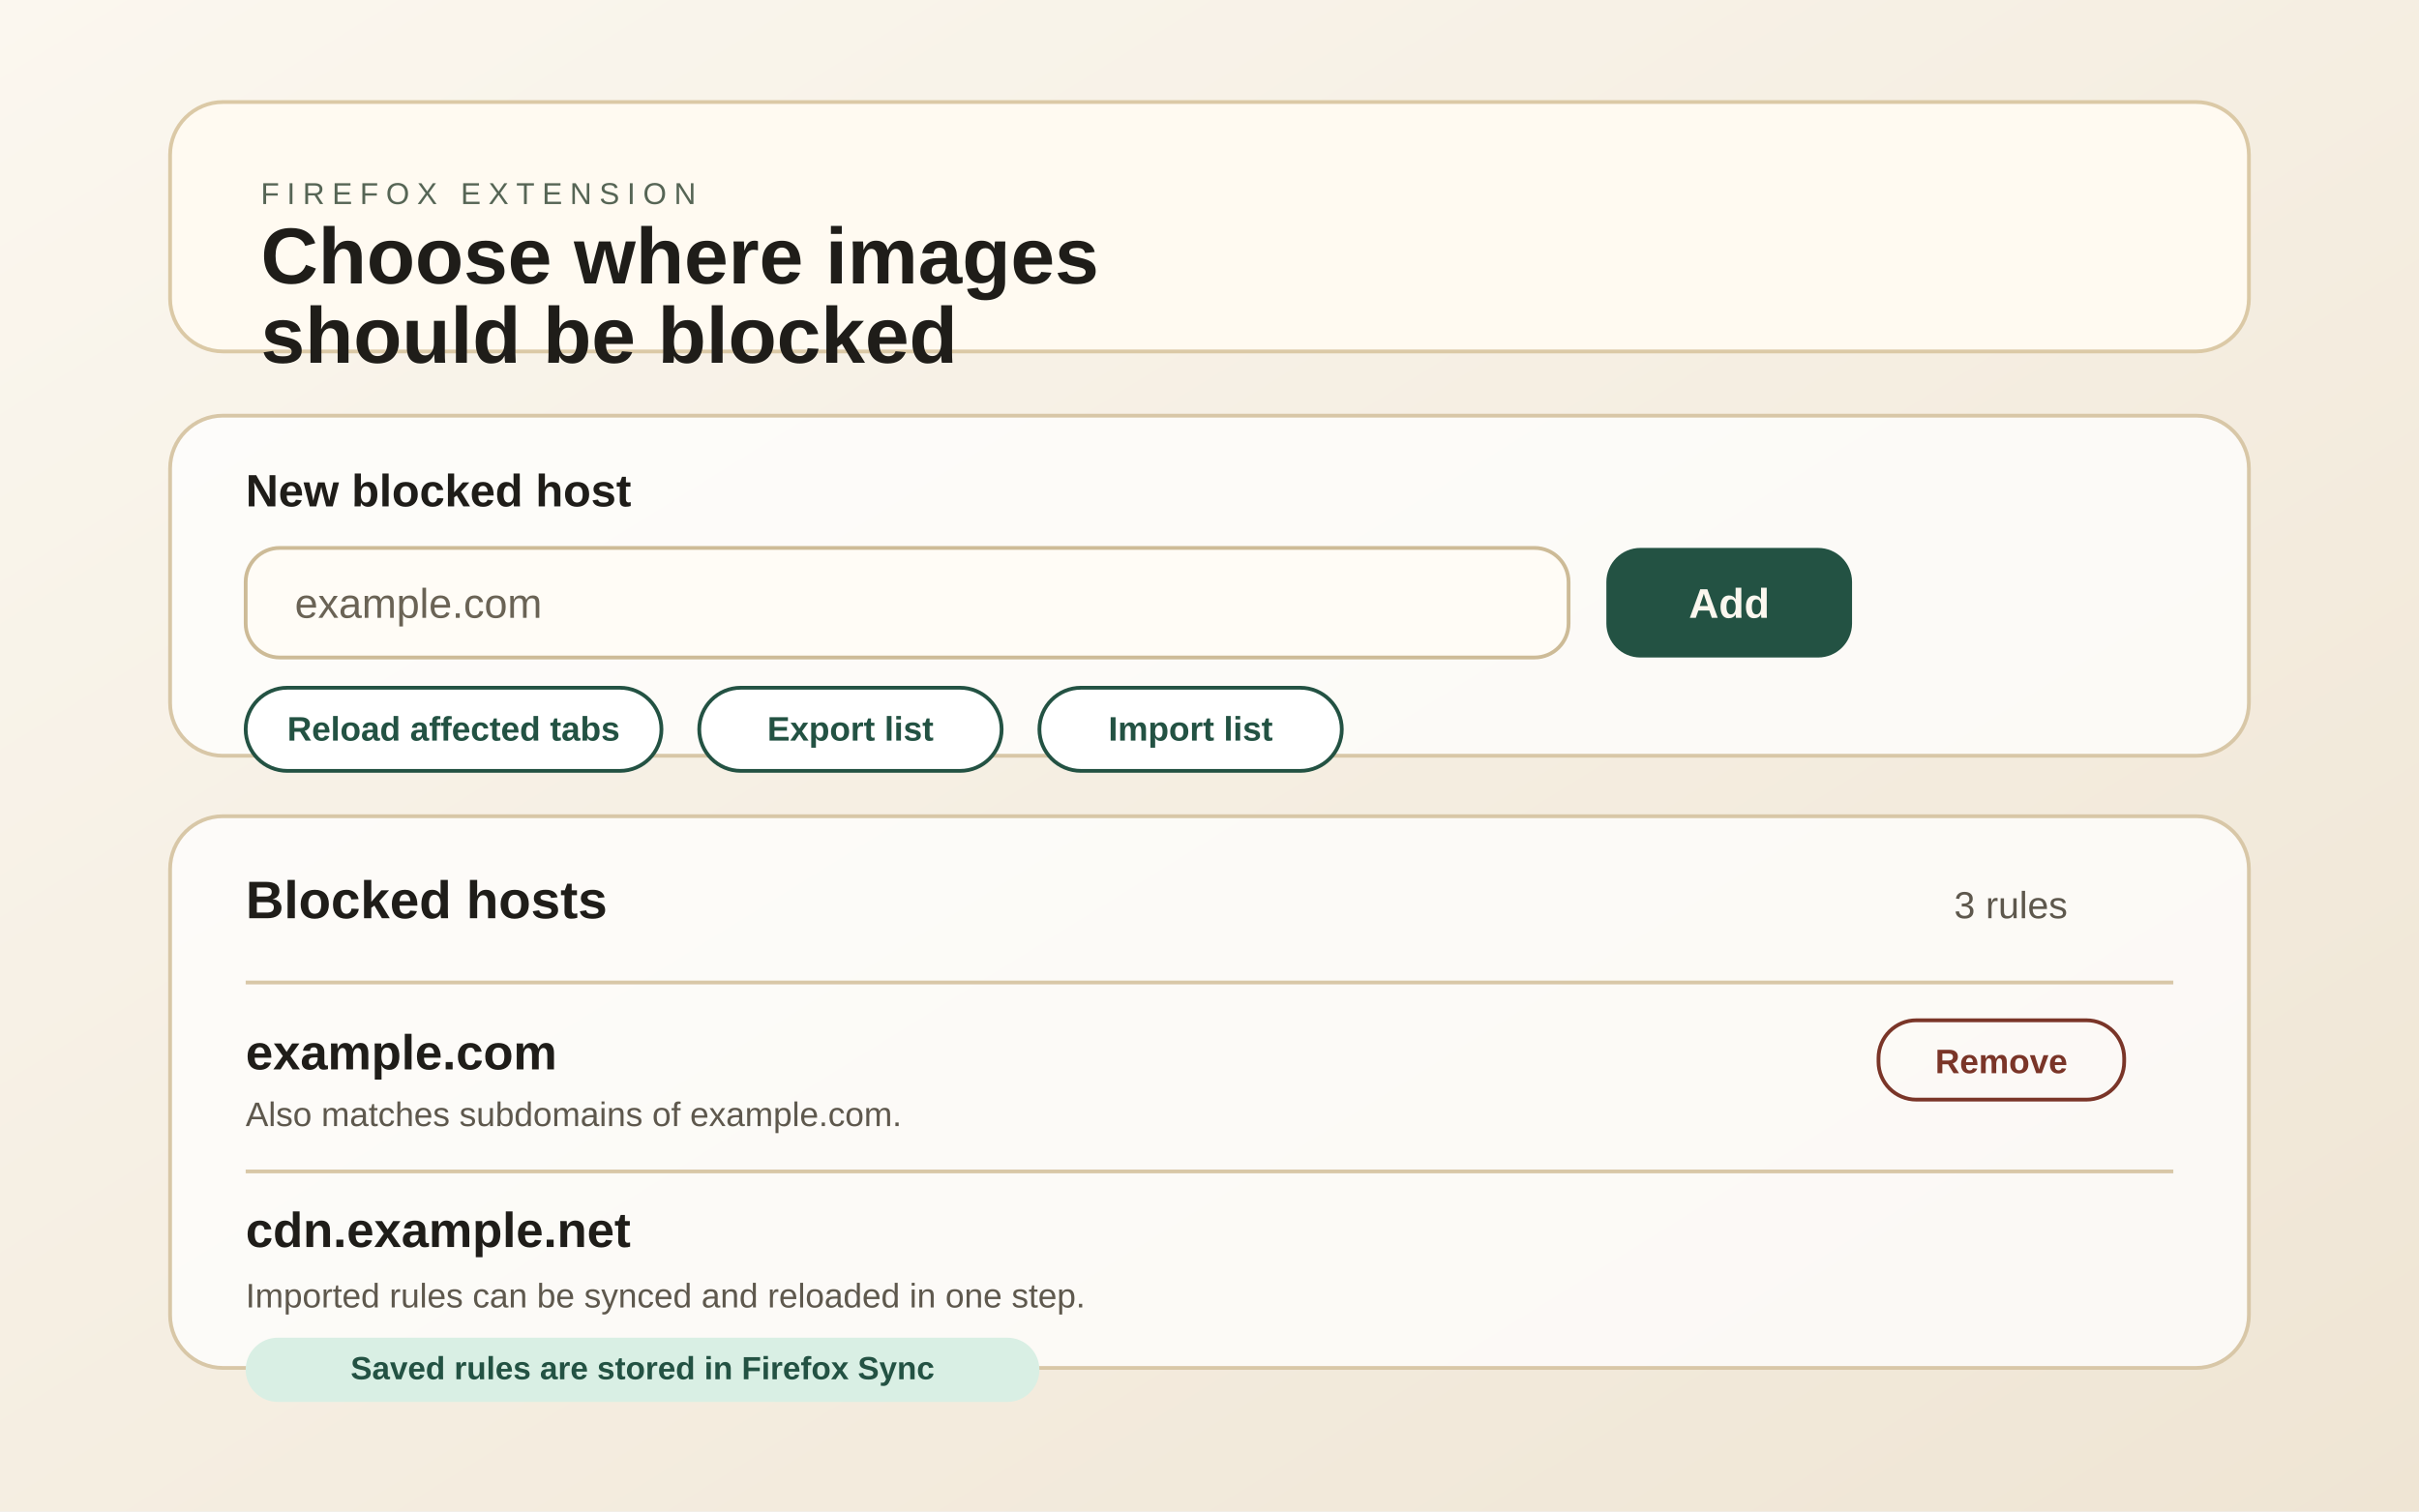
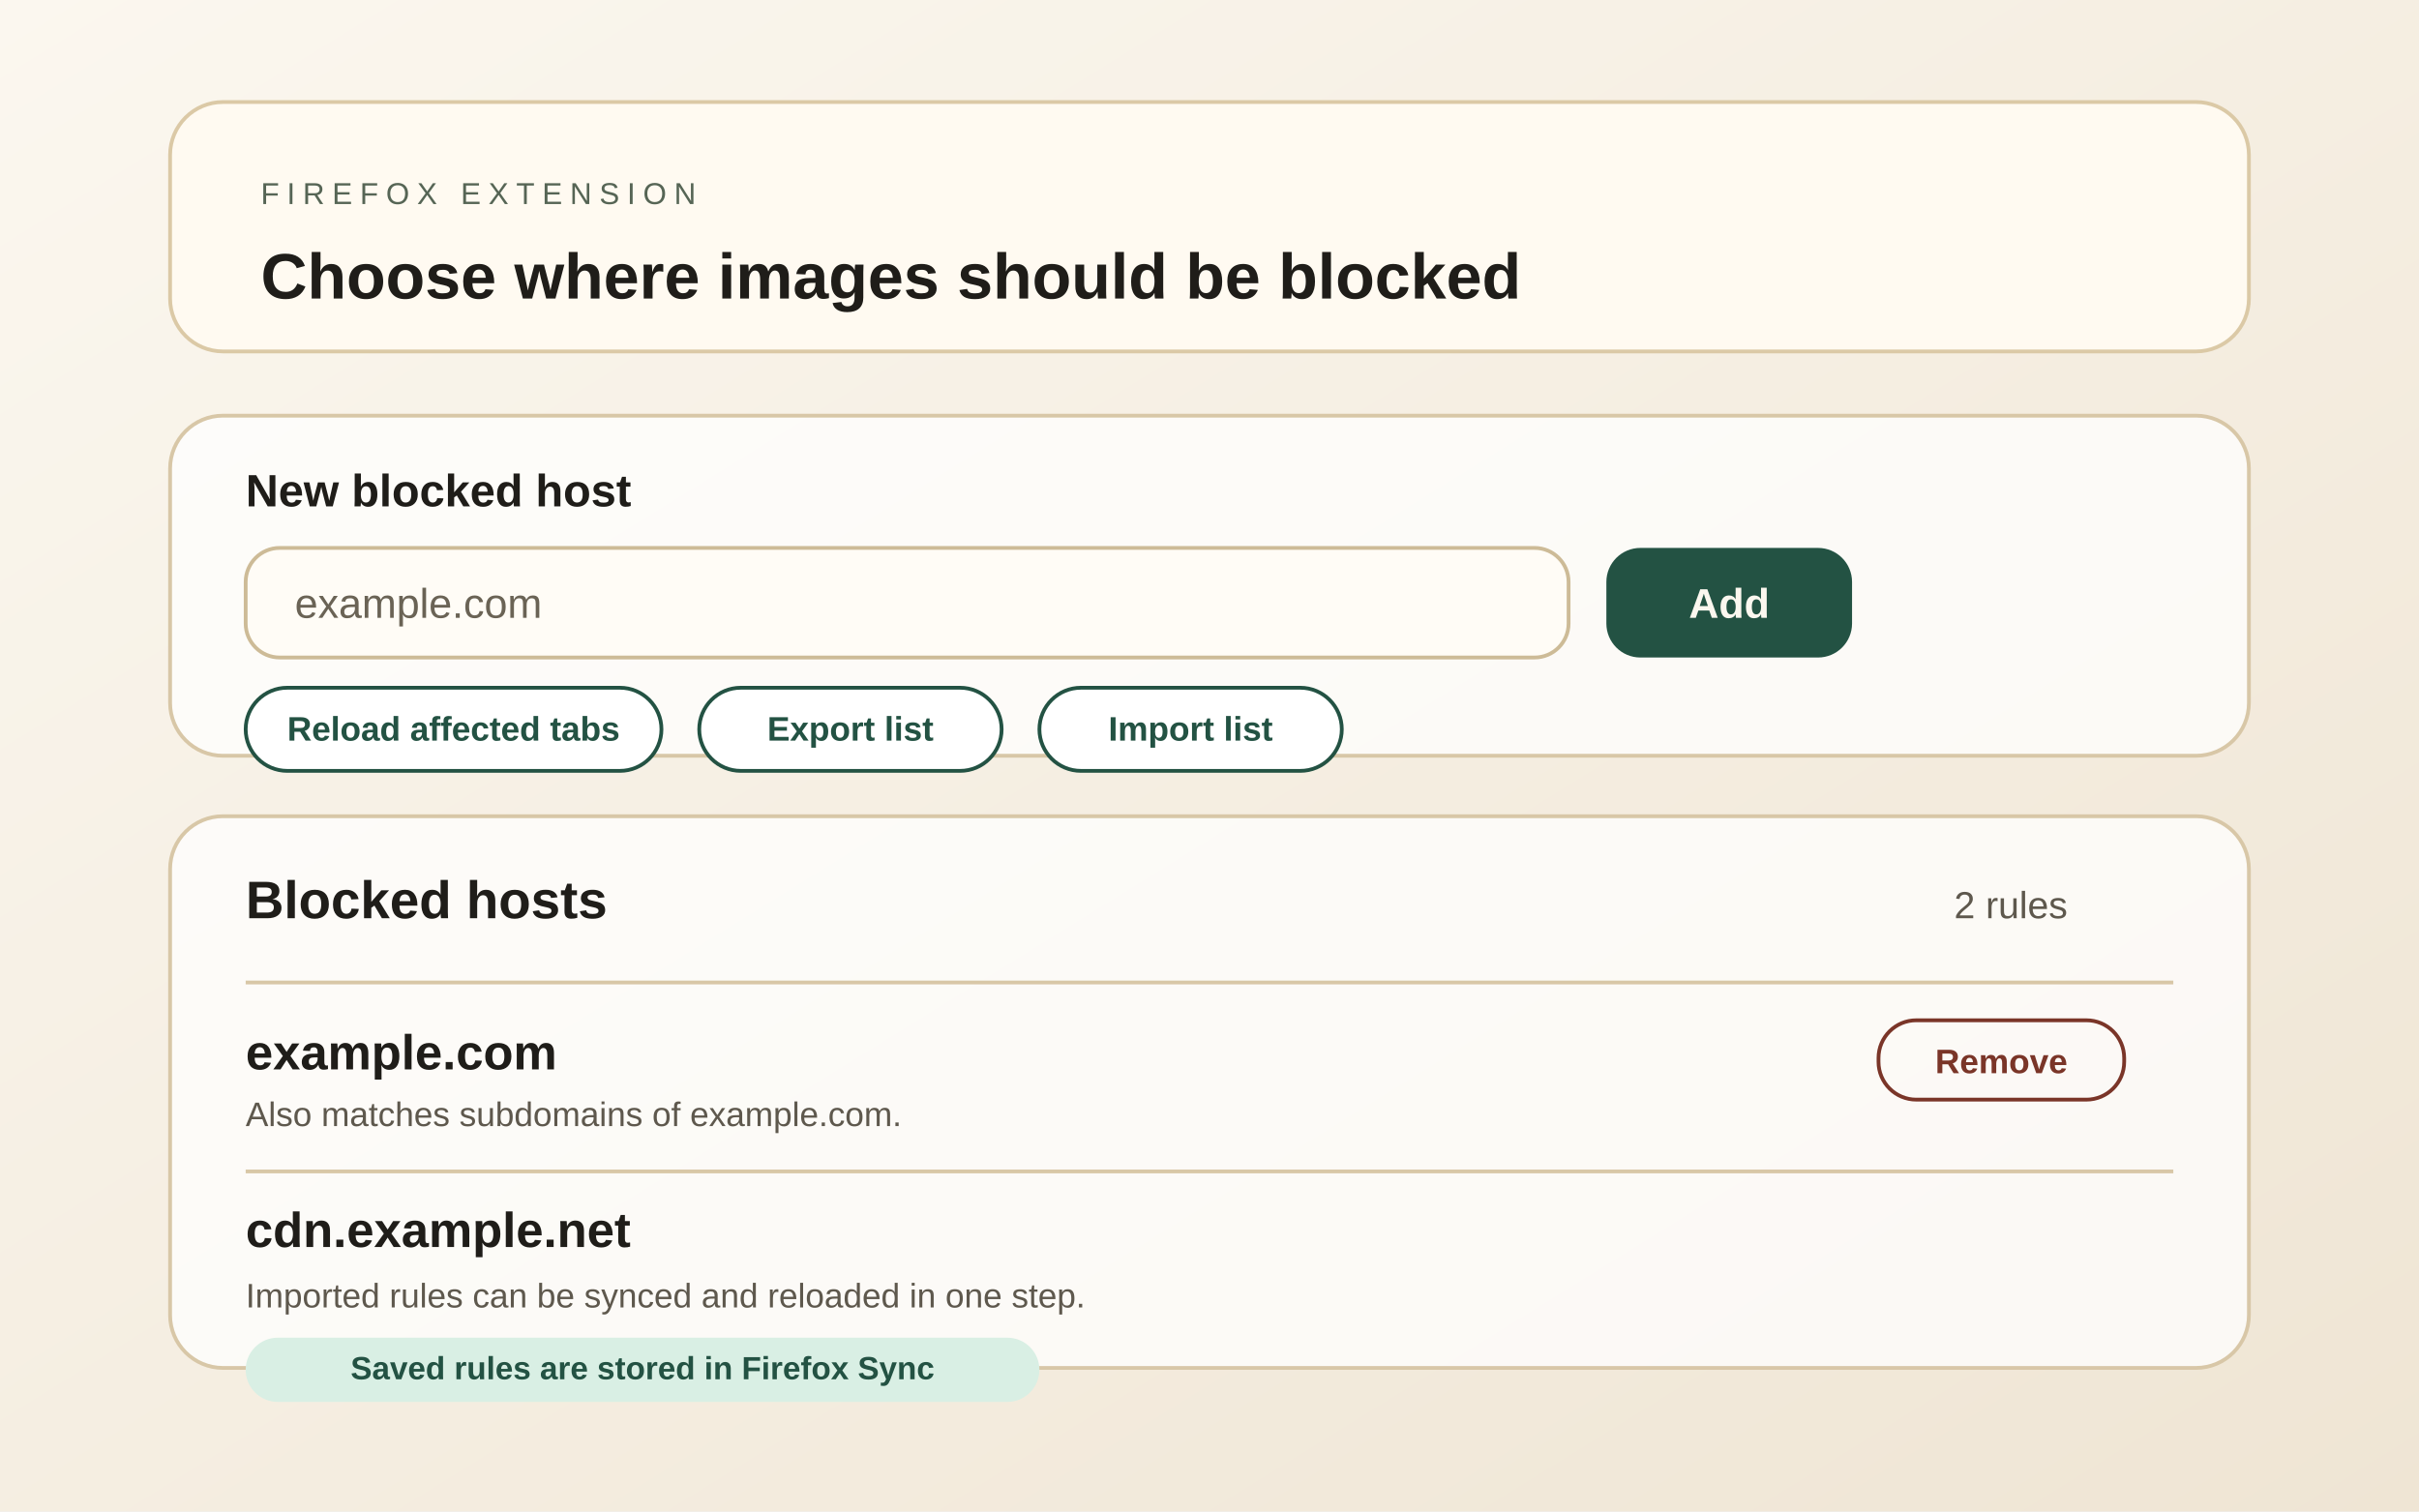
<svg xmlns="http://www.w3.org/2000/svg" viewBox="0 0 1280 800" width="1280" height="800">
  <defs>
    <linearGradient id="page" x1="0" y1="0" x2="1" y2="1">
      <stop offset="0%" stop-color="#fbf7ef" />
      <stop offset="100%" stop-color="#efe5d4" />
    </linearGradient>
  </defs>
  <rect width="1280" height="800" fill="url(#page)" />
  <rect x="90" y="54" width="1100" height="132" rx="28" fill="#fffaf1" stroke="#dbc9a6" stroke-width="2" />
  <text x="138" y="108" fill="#566555" font-size="16" font-family="Segoe UI, Arial, sans-serif" letter-spacing="4">FIREFOX EXTENSION</text>
-   <text x="138" y="150" fill="#1f1d19" font-size="42" font-family="Segoe UI, Arial, sans-serif" font-weight="700">Choose where images</text>
-   <text x="138" y="192" fill="#1f1d19" font-size="42" font-family="Segoe UI, Arial, sans-serif" font-weight="700">should be blocked</text>
+   <text x="138" y="158" fill="#1f1d19" font-size="34" font-family="Segoe UI, Arial, sans-serif" font-weight="700">Choose where images should be blocked</text>
  <rect x="90" y="220" width="1100" height="180" rx="28" fill="#ffffff" fill-opacity="0.75" stroke="#d8c7a7" stroke-width="2" />
  <text x="130" y="268" fill="#1f1d19" font-size="24" font-family="Segoe UI, Arial, sans-serif" font-weight="700">New blocked host</text>
  <rect x="130" y="290" width="700" height="58" rx="18" fill="#fffcf6" stroke="#cdbb97" stroke-width="2" />
  <text x="156" y="327" fill="#6a6355" font-size="22" font-family="Segoe UI, Arial, sans-serif">example.com</text>
  <rect x="850" y="290" width="130" height="58" rx="18" fill="#235243" />
  <text x="915" y="327" text-anchor="middle" fill="#fbf7ef" font-size="22" font-family="Segoe UI, Arial, sans-serif" font-weight="700">Add</text>
  <rect x="130" y="364" width="220" height="44" rx="22" fill="#ffffff" stroke="#235243" stroke-width="2" />
  <rect x="370" y="364" width="160" height="44" rx="22" fill="#ffffff" stroke="#235243" stroke-width="2" />
  <rect x="550" y="364" width="160" height="44" rx="22" fill="#ffffff" stroke="#235243" stroke-width="2" />
  <text x="240" y="392" text-anchor="middle" fill="#235243" font-size="18" font-family="Segoe UI, Arial, sans-serif" font-weight="700">Reload affected tabs</text>
  <text x="450" y="392" text-anchor="middle" fill="#235243" font-size="18" font-family="Segoe UI, Arial, sans-serif" font-weight="700">Export list</text>
  <text x="630" y="392" text-anchor="middle" fill="#235243" font-size="18" font-family="Segoe UI, Arial, sans-serif" font-weight="700">Import list</text>
  <rect x="90" y="432" width="1100" height="292" rx="28" fill="#ffffff" fill-opacity="0.75" stroke="#d8c7a7" stroke-width="2" />
  <text x="130" y="486" fill="#1f1d19" font-size="28" font-family="Segoe UI, Arial, sans-serif" font-weight="700">Blocked hosts</text>
-   <text x="1034" y="486" fill="#5e584d" font-size="20" font-family="Segoe UI, Arial, sans-serif">3 rules</text>
+   <text x="1034" y="486" fill="#5e584d" font-size="20" font-family="Segoe UI, Arial, sans-serif">2 rules</text>
  <line x1="130" y1="520" x2="1150" y2="520" stroke="#d8c7a7" stroke-width="2" />
  <text x="130" y="566" fill="#1f1d19" font-size="26" font-family="Segoe UI, Arial, sans-serif" font-weight="700">example.com</text>
  <text x="130" y="596" fill="#5e584d" font-size="18" font-family="Segoe UI, Arial, sans-serif">Also matches subdomains of example.com.</text>
  <rect x="994" y="540" width="130" height="42" rx="20" fill="none" stroke="#7a3528" stroke-width="2" />
  <text x="1059" y="568" text-anchor="middle" fill="#7a3528" font-size="18" font-family="Segoe UI, Arial, sans-serif" font-weight="700">Remove</text>
  <line x1="130" y1="620" x2="1150" y2="620" stroke="#d8c7a7" stroke-width="2" />
  <text x="130" y="660" fill="#1f1d19" font-size="26" font-family="Segoe UI, Arial, sans-serif" font-weight="700">cdn.example.net</text>
  <text x="130" y="692" fill="#5e584d" font-size="18" font-family="Segoe UI, Arial, sans-serif">Imported rules can be synced and reloaded in one step.</text>
  <rect x="130" y="708" width="420" height="34" rx="17" fill="#d9efe4" />
  <text x="340" y="730" text-anchor="middle" fill="#235243" font-size="17" font-family="Segoe UI, Arial, sans-serif" font-weight="700">Saved rules are stored in Firefox Sync</text>
</svg>
